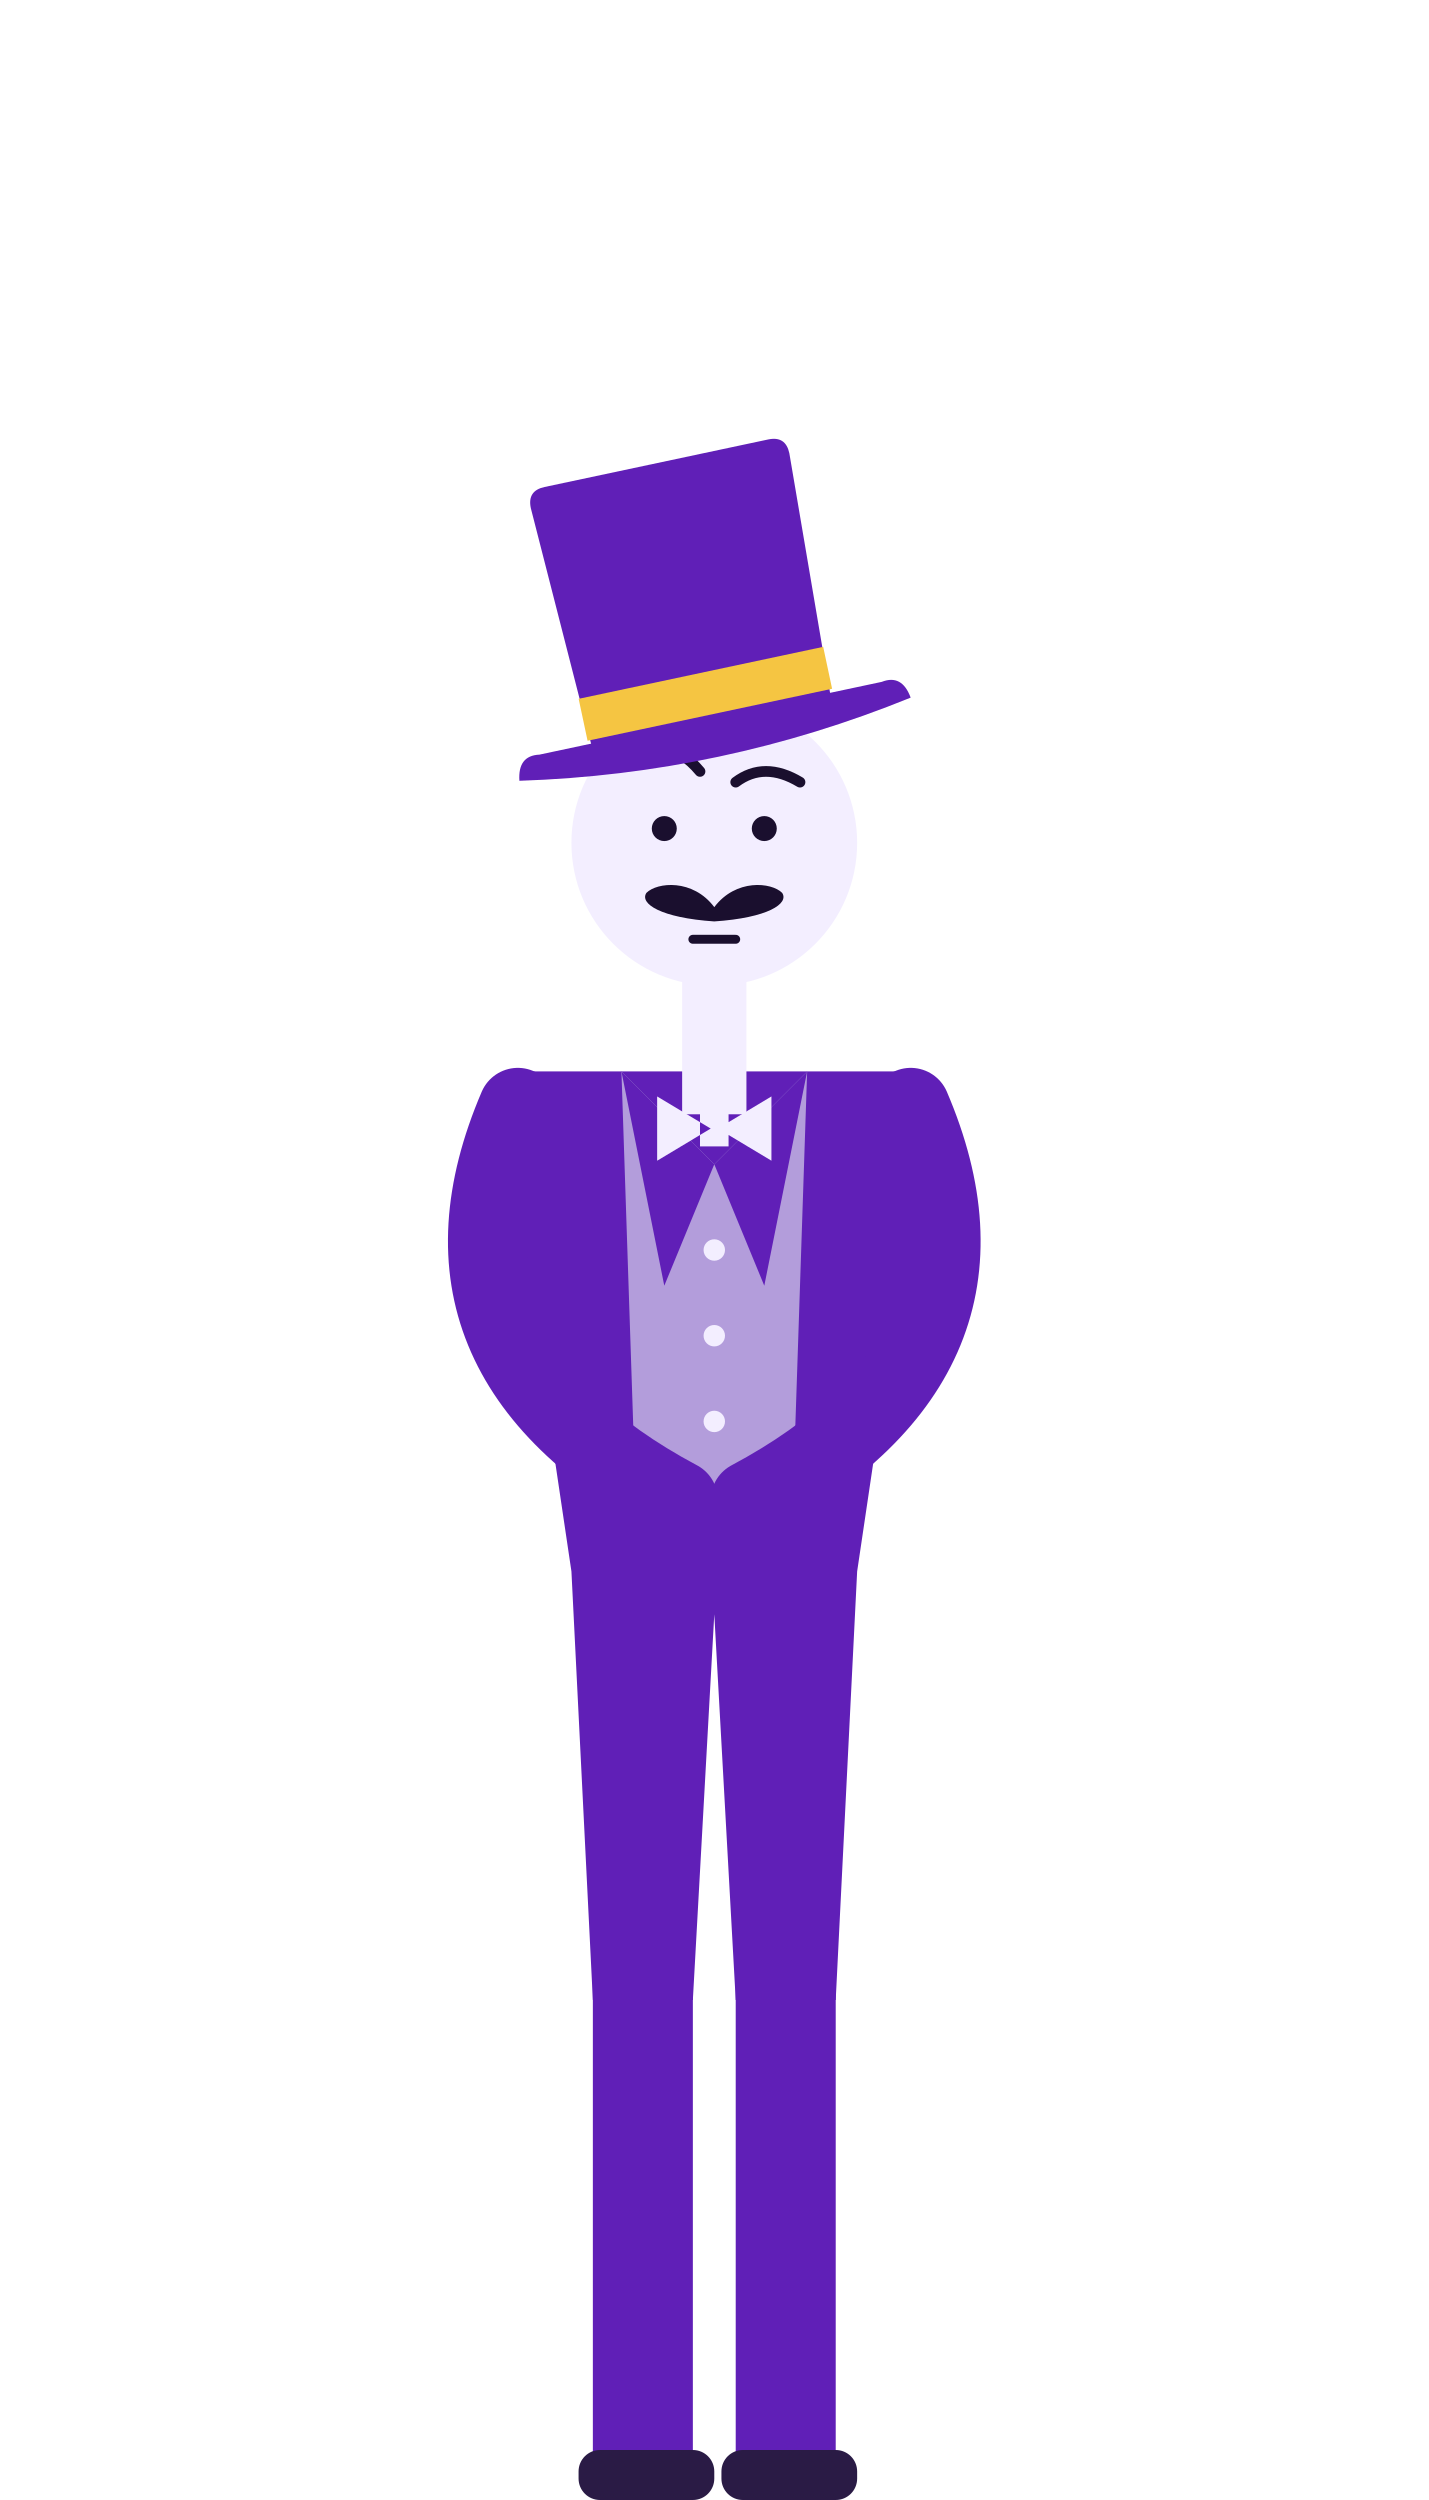
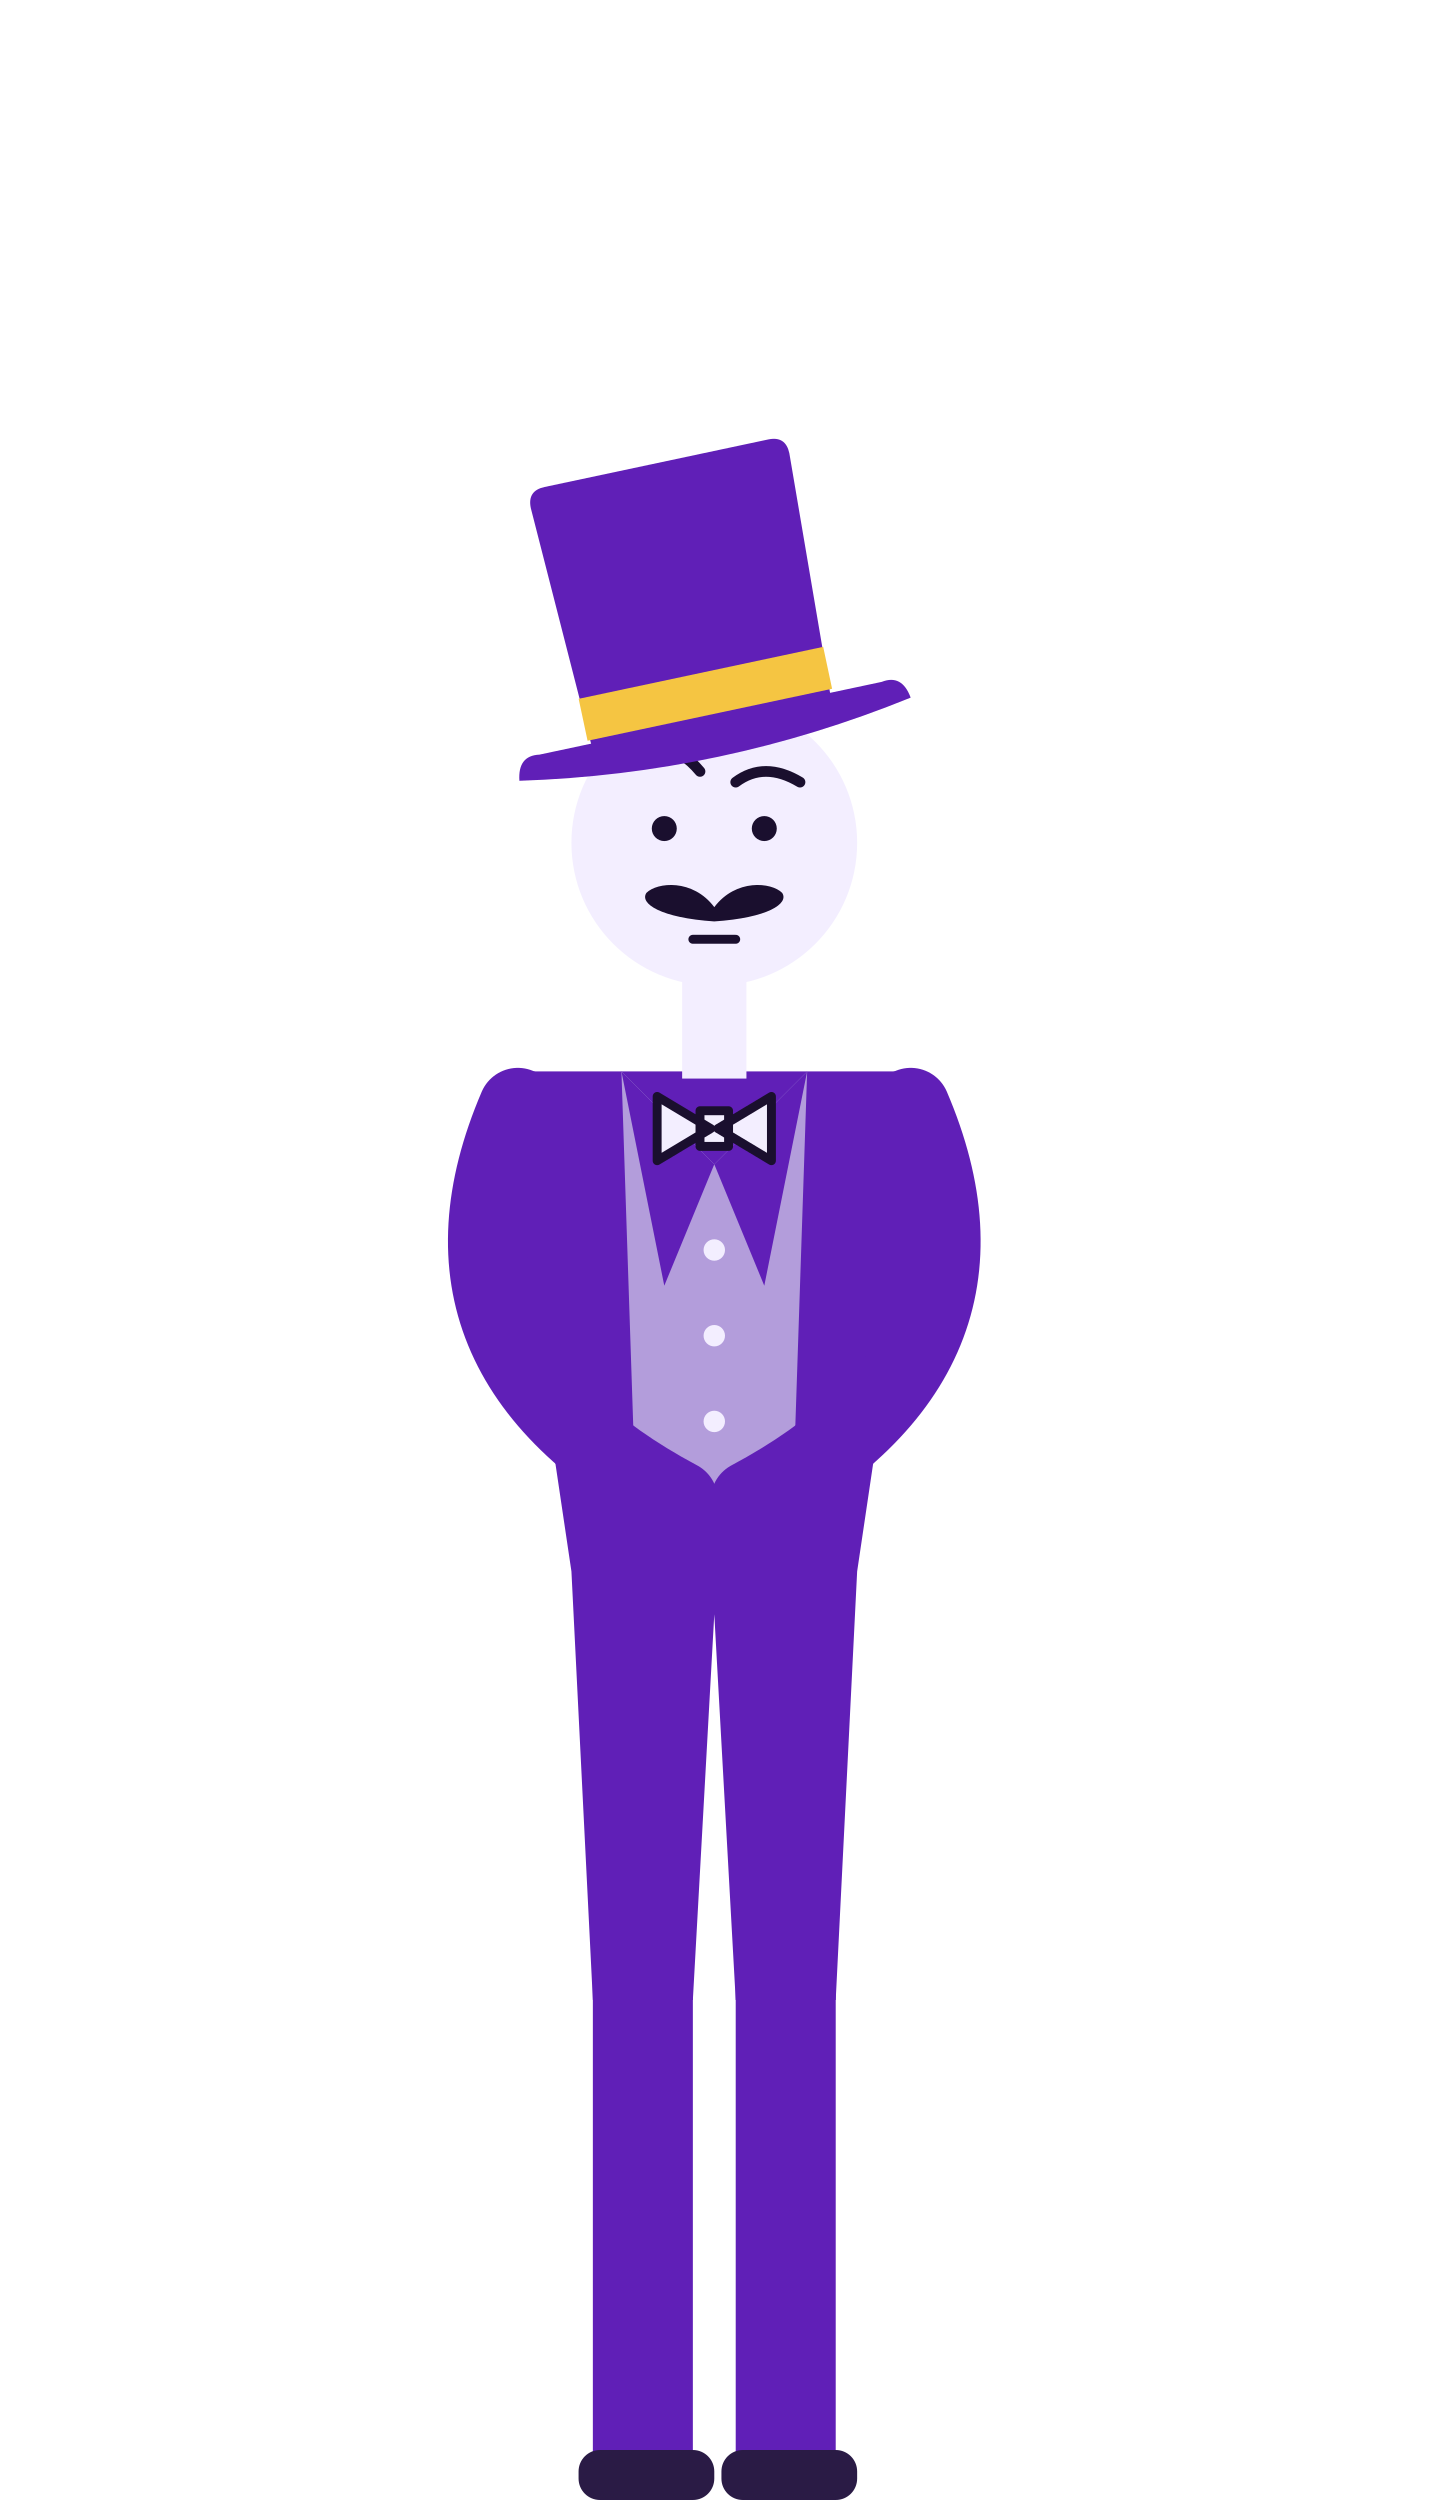
<svg xmlns="http://www.w3.org/2000/svg" viewBox="0 0 400 700" width="400" height="700">
  <rect x="166" y="430" width="28" height="262" fill="#601FB7" />
  <rect x="206" y="430" width="28" height="262" fill="#601FB7" />
  <rect x="162" y="686" width="38" height="14" rx="6" fill="#2A1B45" />
  <rect x="202" y="686" width="38" height="14" rx="6" fill="#2A1B45" />
  <path d="M145 300 Q139 300 141 312 L160 440 L166 560 L194 560 L200 452 L206 560 L234 560 L240 440 L259 312 Q261 300 255 300 Z" fill="#601FB7" />
  <path d="M174 300 L200 326 L226 300 L222 420 L178 420 Z" fill="#B39DDB" />
  <path d="M174 300 L186 360 L200 326 Z M226 300 L214 360 L200 326 Z" fill="#601FB7" />
  <circle cx="200" cy="350" r="3" fill="#F3EEFF" />
  <circle cx="200" cy="374" r="3" fill="#F3EEFF" />
  <circle cx="200" cy="398" r="3" fill="#F3EEFF" />
  <path d="" fill="#F3EEFF" />
-   <path d="M199 316 L184 307 L184 325 Z M201 316 L216 307 L216 325 Z M196 311 L204 311 L204 321 L196 321 Z" fill="#F3EEFF" />
+   <path d="M199 316 L184 307 L184 325 Z M201 316 L216 307 L216 325 Z M196 311 L204 311 L204 321 L196 321 Z" fill="#F3EEFF" stroke="#1A0F2E" stroke-width="2.5" stroke-linejoin="round" />
  <path d="M145 310 Q115 380 190 420" stroke="#601FB7" stroke-width="22" stroke-linecap="round" fill="none" />
  <path d="M255 310 Q285 380 210 420" stroke="#601FB7" stroke-width="22" stroke-linecap="round" fill="none" />
  <circle cx="200" cy="236" r="40" fill="#F3EEFF" />
  <circle cx="186" cy="232" r="3.5" fill="#1A0F2E" />
  <circle cx="214" cy="232" r="3.5" fill="#1A0F2E" />
  <path d="M174 214 Q186 204 196 216" stroke="#1A0F2E" stroke-width="3" fill="none" stroke-linecap="round" />
  <path d="M206 219 Q214 213 224 219" stroke="#1A0F2E" stroke-width="3" fill="none" stroke-linecap="round" />
  <path d="M200 254 C194 246 184 247 181 250 C179 253 185 257 200 258 C215 257 221 253 219 250 C216 247 206 246 200 254 Z" fill="#1A0F2E" />
  <line x1="194" y1="263" x2="206" y2="263" stroke="#1A0F2E" stroke-width="2.5" stroke-linecap="round" />
-   <rect x="191" y="270" width="18" height="42" fill="#F3EEFF" />
+   <rect x="191" y="270" width="18" height="32" fill="#F3EEFF" />
  <g transform="rotate(-12 200 206)">
    <path d="M166 206 L163 133 Q163 128 168 128 L232 128 Q237 128 237 133 L234 206 Z" fill="#601FB7" />
    <rect x="165" y="188" width="70" height="12" fill="#F5C542" />
    <path d="M144 207 Q145 200 151 201 L249 201 Q255 200 256 207 Q200 217 144 207 Z" fill="#601FB7" />
  </g>
</svg>
